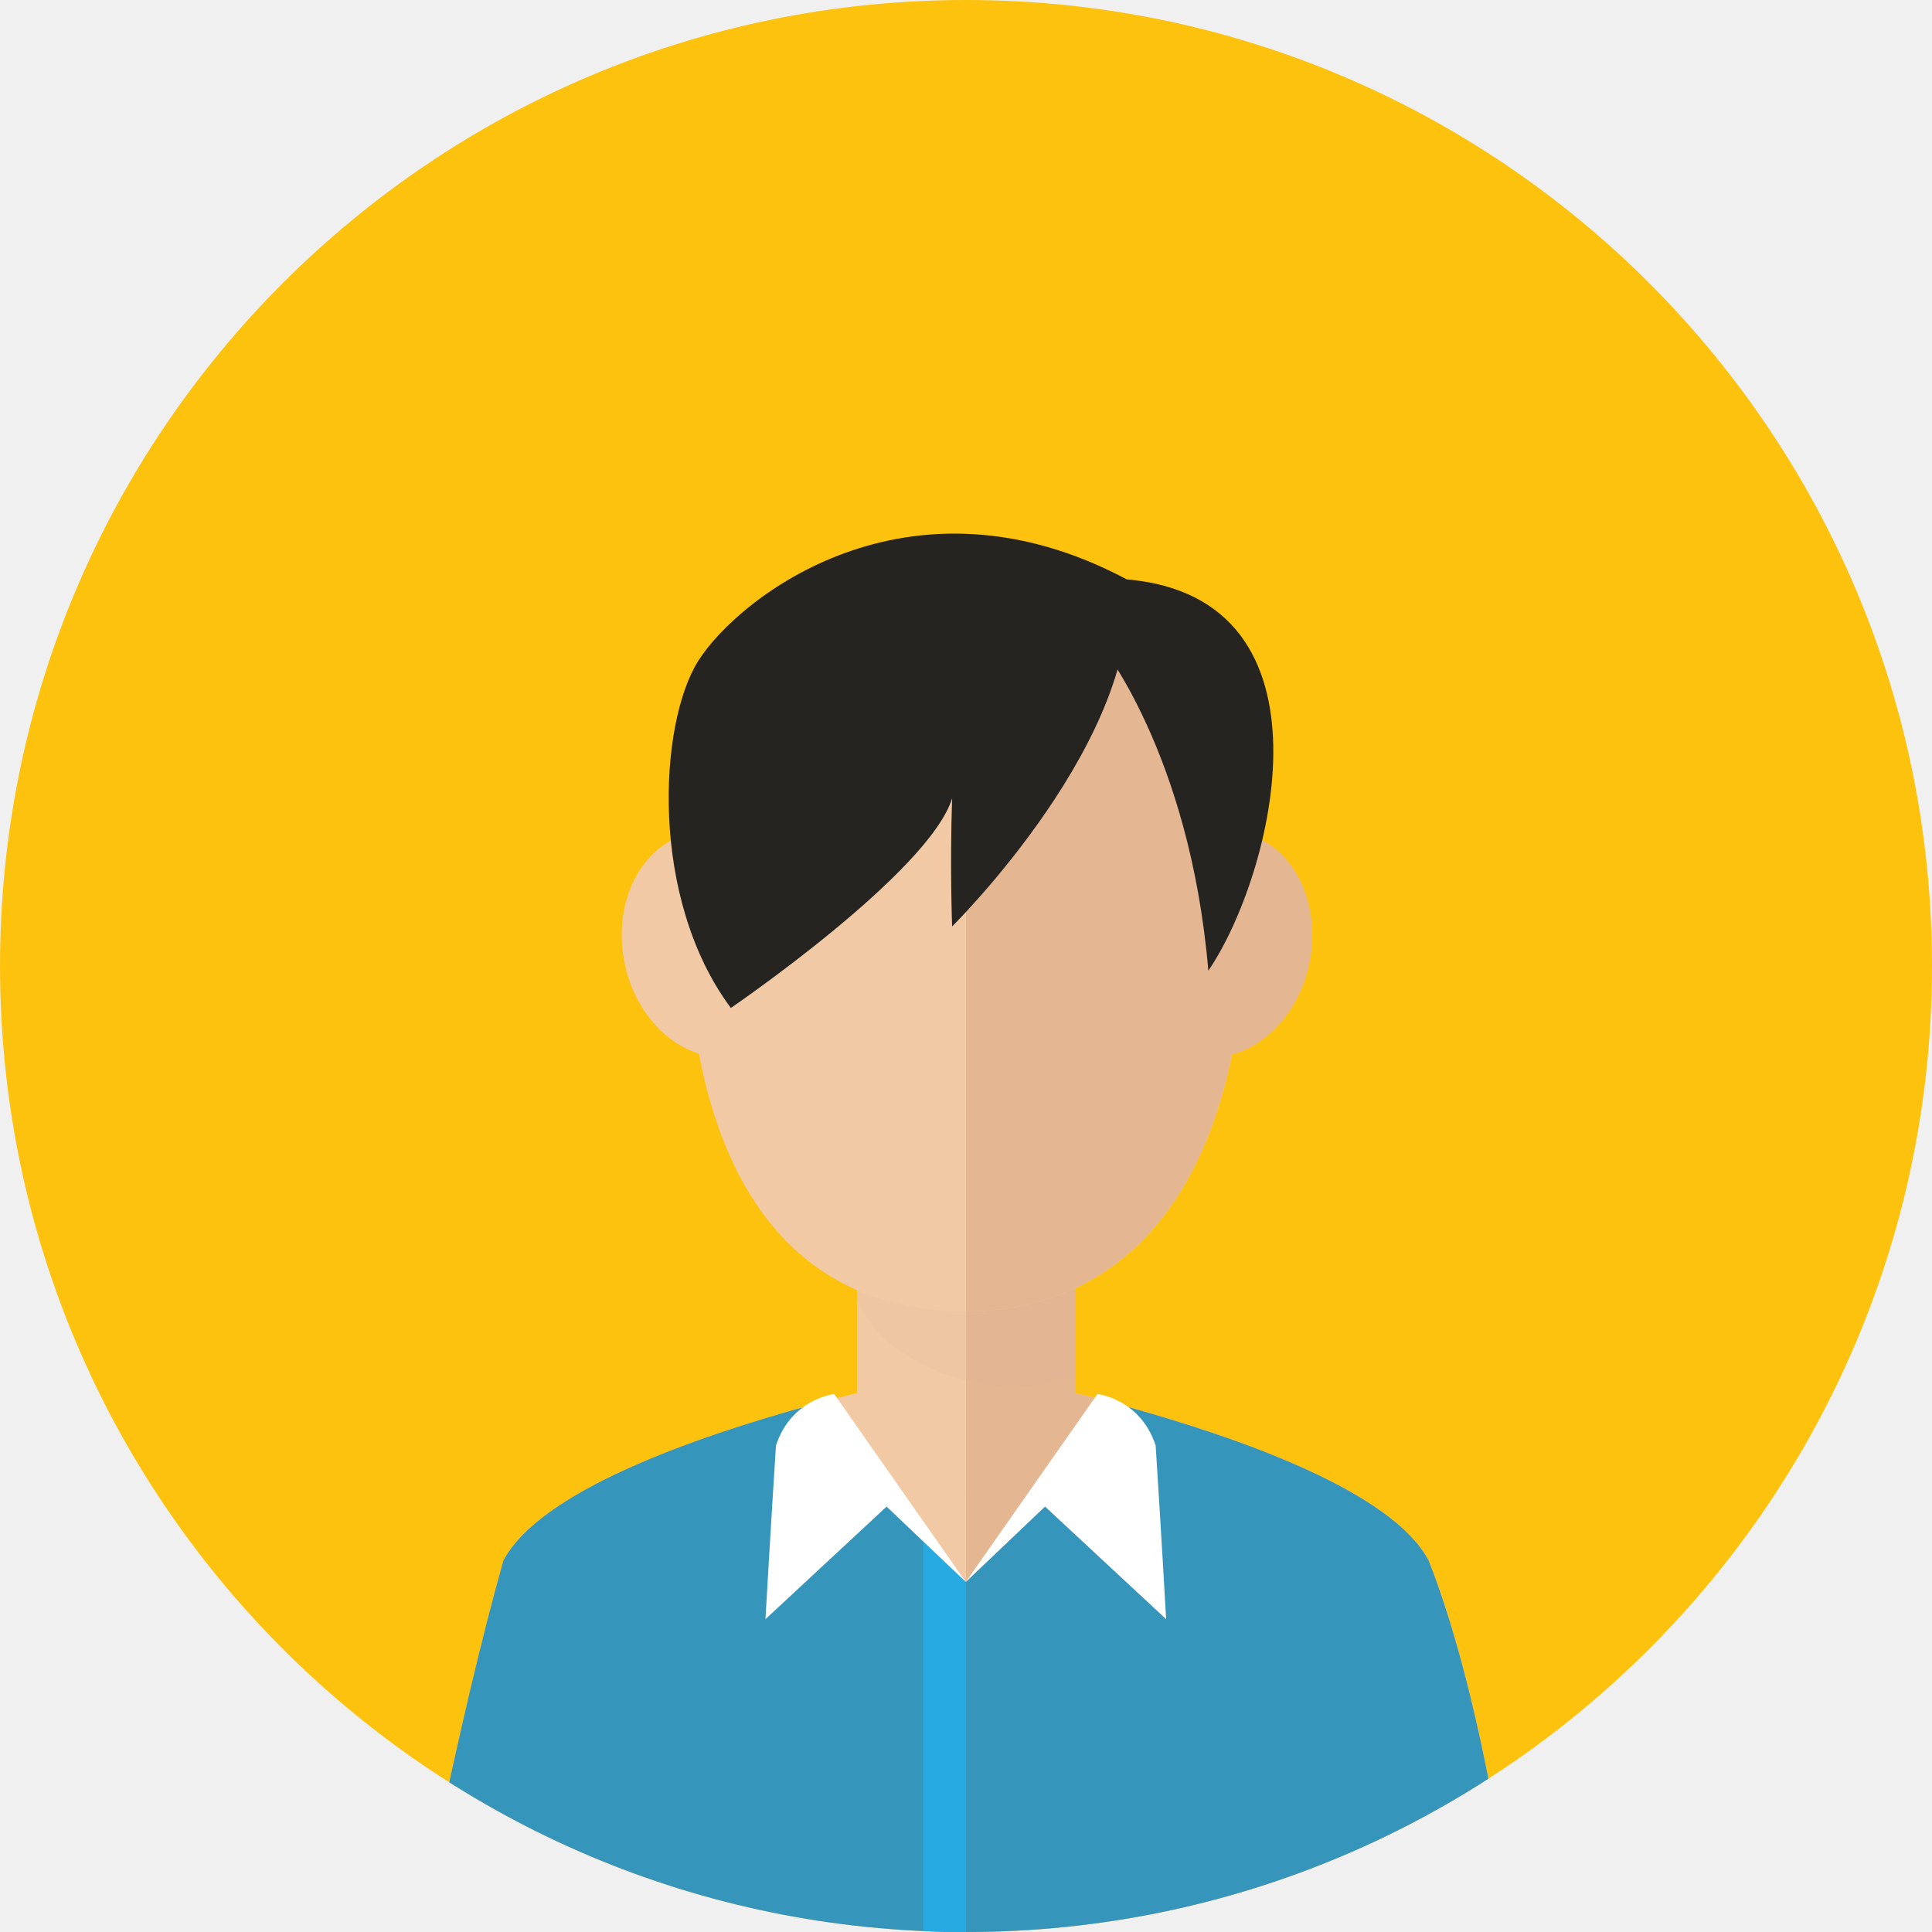
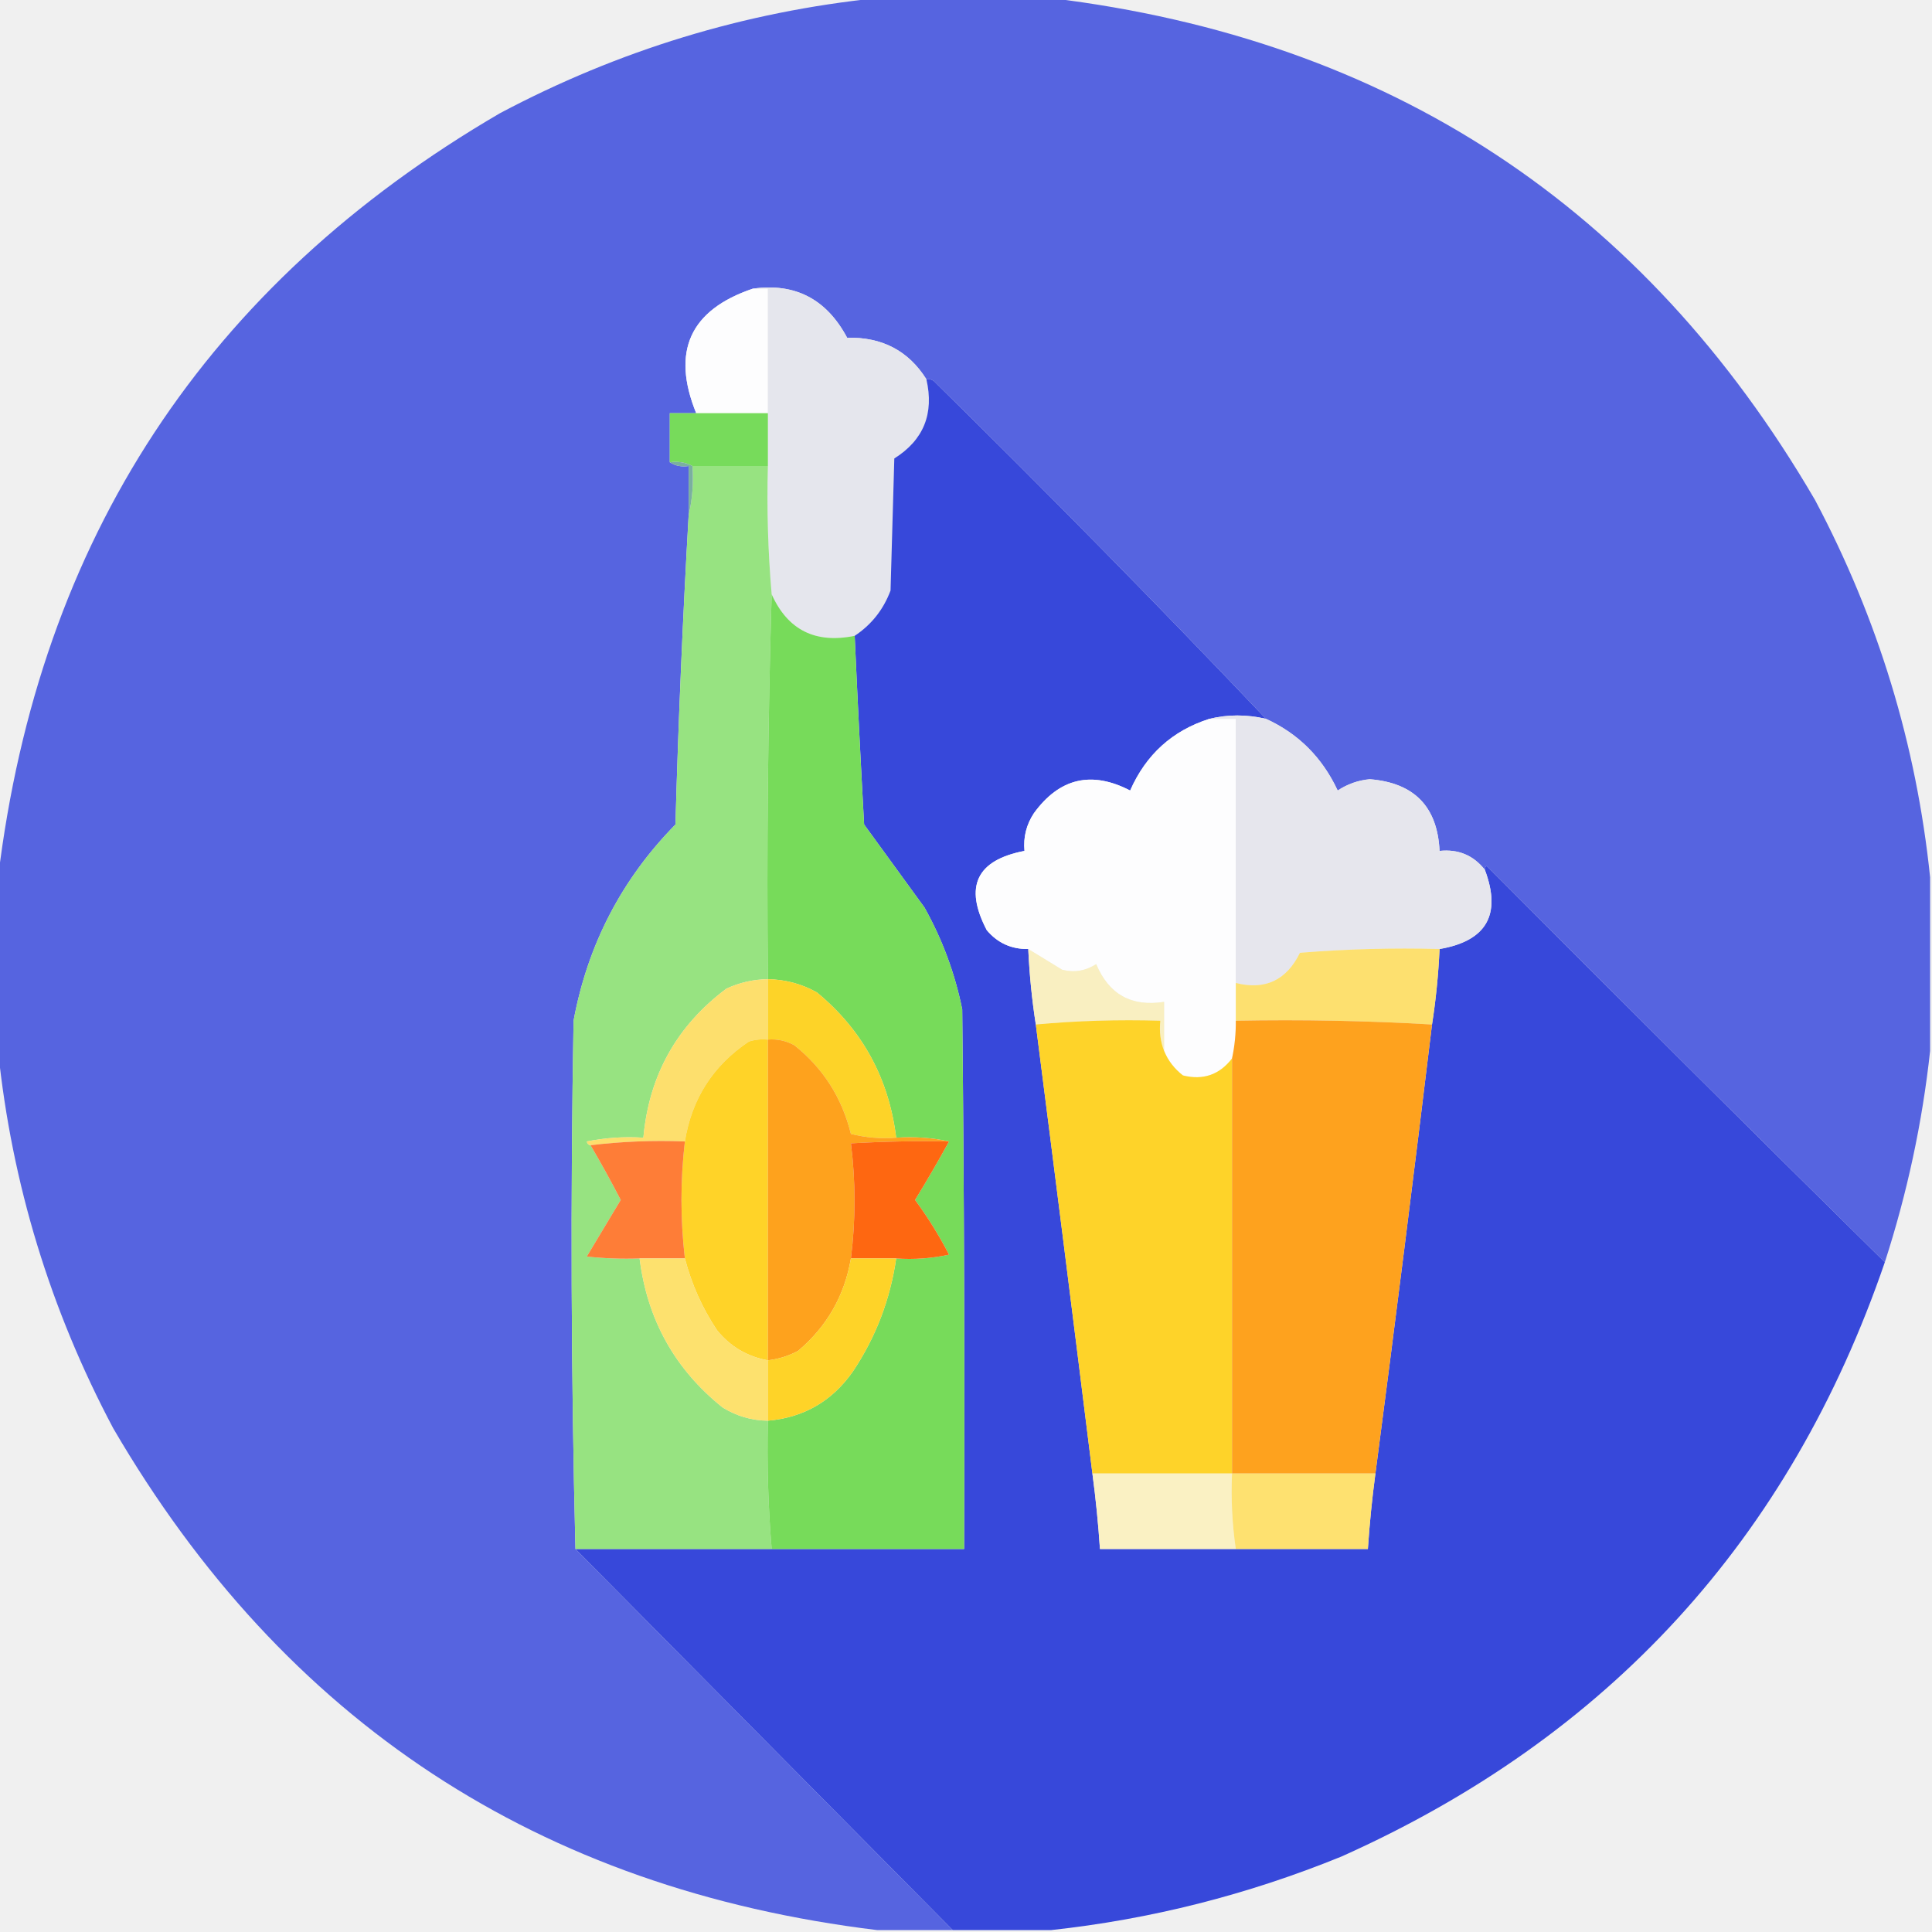
- <svg xmlns="http://www.w3.org/2000/svg" xmlns:xlink="http://www.w3.org/1999/xlink" version="1.1" id="Capa_1" x="0px" y="0px" viewBox="0 0 144.773 144.773" style="enable-background:new 0 0 144.773 144.773;" xml:space="preserve">
+ <svg xmlns="http://www.w3.org/2000/svg" version="1.1" width="512px" height="512px" style="shape-rendering:geometricPrecision; text-rendering:geometricPrecision; image-rendering:optimizeQuality; fill-rule:evenodd; clip-rule:evenodd">
  <g>
-     <circle style="fill:#FDC20E;" cx="72.387" cy="72.386" r="72.386" />
-     <g>
-       <defs>
-         <circle id="SVGID_1_" cx="72.387" cy="72.386" r="72.386" />
-       </defs>
-       <clipPath id="SVGID_2_">
-         <use xlink:href="#SVGID_1_" style="overflow:visible;" />
-       </clipPath>
-       <g style="clip-path:url(#SVGID_2_);">
-         <g>
-           <path style="fill:#F1C9A5;" d="M107.053,116.94c-4.666-8.833-34.666-14.376-34.666-14.376s-30,5.543-34.666,14.376      c-3.449,12.258-6.334,27.833-6.334,27.833h41h41C113.387,144.773,111.438,128.073,107.053,116.94z" />
-           <path style="fill:#E4B692;" d="M72.387,102.564c0,0,30,5.543,34.666,14.376c4.386,11.133,6.334,27.833,6.334,27.833h-41V102.564      z" />
-           <rect x="64.22" y="84.606" style="fill:#F1C9A5;" width="16.334" height="27.336" />
-           <rect x="72.387" y="84.606" style="fill:#E4B692;" width="8.167" height="27.336" />
-           <path style="opacity:0.1;fill:#DDAC8C;" d="M64.22,97.273c1.469,4.217,7.397,6.634,11.751,6.634      c1.575,0,3.107-0.264,4.583-0.747V84.606H64.22V97.273z" />
-           <path style="fill:#F1C9A5;" d="M93.387,67.357c0-17.074-9.402-26.783-21-26.783c-11.598,0-21,9.709-21,26.783      c0,22.966,9.402,30.917,21,30.917C83.984,98.274,93.387,89.366,93.387,67.357z" />
-           <path style="fill:#E4B692;" d="M90.19,79.197c-3.807-0.399-6.377-4.5-5.732-9.156c0.637-4.66,4.242-8.12,8.051-7.724      c3.805,0.396,6.371,4.496,5.729,9.156C97.599,76.134,93.997,79.591,90.19,79.197z" />
-           <path style="fill:#F1C9A5;" d="M46.685,71.474c-0.643-4.66,1.924-8.76,5.727-9.156c3.811-0.397,7.416,3.063,8.055,7.724      c0.642,4.656-1.93,8.758-5.734,9.156C50.925,79.591,47.323,76.134,46.685,71.474z" />
-           <path style="fill:#E4B692;" d="M93.387,67.357c0-17.074-9.402-26.783-21-26.783v57.7C83.984,98.274,93.387,89.366,93.387,67.357      z" />
-         </g>
-         <path style="fill:#3595BB;" d="M107.053,116.94c-2.726-5.158-14.082-9.191-23.065-11.656l-11.601,13.26l-11.601-13.26     c-8.983,2.465-20.34,6.498-23.065,11.656c-3.449,12.258-6.334,27.833-6.334,27.833h41h41     C113.387,144.773,111.438,128.073,107.053,116.94z" />
-         <path style="fill:#262421;" d="M54.766,75.53c0,0,14.835-10.124,16.581-15.708c-0.175,5.061,0,9.599,0,9.599     s14.487-14.311,13.09-26.005c-16.406-8.728-29.147,1.396-32.115,6.108C49.354,54.236,48.656,67.327,54.766,75.53z" />
-         <path style="fill:#262421;" d="M82.342,48.127c0,0,6.808,8.205,8.204,24.611c4.887-7.157,10.123-27.927-6.109-29.322     C83.04,46.033,82.342,48.127,82.342,48.127z" />
-         <path style="fill:#FFFFFF;" d="M87.385,121.332l-9.077-8.437l-5.936,5.648l9.865-14.084c0,0,3.217,0.356,4.361,3.86     C86.956,113.826,87.385,121.332,87.385,121.332z" />
-         <polygon style="fill:#27AAE1;" points="69.179,144.773 72.387,144.773 72.387,118.544 69.179,115.505    " />
-         <path style="fill:#FFFFFF;" d="M57.359,121.332l9.077-8.437l5.936,5.648l-9.865-14.084c0,0-3.217,0.356-4.361,3.86     C57.788,113.826,57.359,121.332,57.359,121.332z" />
-       </g>
-     </g>
+     <path style="opacity:0.998" fill="#5664e0" d="M 232.5,-0.5 C 247.833,-0.5 263.167,-0.5 278.5,-0.5C 368.144,10.388 435.644,54.721 481,132.5C 497.695,163.971 507.861,197.304 511.5,232.5C 511.5,247.833 511.5,263.167 511.5,278.5C 509.436,297.477 505.436,316.144 499.5,334.5C 464.201,299.701 429.035,264.701 394,229.5C 393.601,229.728 393.435,230.062 393.5,230.5C 390.451,226.645 386.451,224.978 381.5,225.5C 380.947,213.779 374.78,207.446 363,206.5C 359.929,206.784 357.095,207.784 354.5,209.5C 350.425,200.758 344.092,194.425 335.5,190.5C 307.04,160.534 277.706,130.7 247.5,101C 246.906,100.536 246.239,100.369 245.5,100.5C 240.755,92.956 233.755,89.29 224.5,89.5C 219.035,79.258 210.702,74.924 199.5,76.5C 182.85,82.137 177.85,93.137 184.5,109.5C 182.167,109.5 179.833,109.5 177.5,109.5C 177.5,113.833 177.5,118.167 177.5,122.5C 178.919,123.451 180.585,123.784 182.5,123.5C 182.5,127.833 182.5,132.167 182.5,136.5C 180.94,163.811 179.774,191.145 179,218.5C 164.737,233.024 155.737,250.357 152,270.5C 151.168,317.335 151.335,364.002 152.5,410.5C 185.833,444.167 219.167,477.833 252.5,511.5C 245.833,511.5 239.167,511.5 232.5,511.5C 142.856,500.612 75.356,456.279 30,378.5C 13.305,347.029 3.139,313.696 -0.5,278.5C -0.5,263.167 -0.5,247.833 -0.5,232.5C 10.387,142.857 54.721,75.357 132.5,30C 163.971,13.305 197.304,3.139 232.5,-0.5 Z" />
  </g>
  <g>
- </g>
+     <path style="opacity:1" fill="#fdfdfe" d="M 199.5,76.5 C 200.833,76.5 202.167,76.5 203.5,76.5C 203.5,87.5 203.5,98.5 203.5,109.5C 197.167,109.5 190.833,109.5 184.5,109.5C 177.85,93.137 182.85,82.137 199.5,76.5 Z" />
+   </g>
  <g>
- </g>
+     <path style="opacity:1" fill="#e5e6ed" d="M 199.5,76.5 C 210.702,74.924 219.035,79.258 224.5,89.5C 233.755,89.29 240.755,92.956 245.5,100.5C 247.599,109.62 244.765,116.62 237,121.5C 236.667,133.167 236.333,144.833 236,156.5C 234.108,161.553 230.942,165.553 226.5,168.5C 216.098,170.633 208.765,166.966 204.5,157.5C 203.523,146.248 203.189,134.914 203.5,123.5C 203.5,118.833 203.5,114.167 203.5,109.5C 203.5,98.5 203.5,87.5 203.5,76.5C 202.167,76.5 200.833,76.5 199.5,76.5 Z" />
+   </g>
  <g>
- </g>
+     <path style="opacity:1" fill="#3748da" d="M 245.5,100.5 C 246.239,100.369 246.906,100.536 247.5,101C 277.706,130.7 307.04,160.534 335.5,190.5C 330.355,189.309 325.355,189.309 320.5,190.5C 310.705,193.624 303.705,199.957 299.5,209.5C 289.264,204.191 280.764,206.191 274,215.5C 271.994,218.536 271.16,221.869 271.5,225.5C 258.782,227.937 255.449,234.937 261.5,246.5C 264.36,249.899 268.026,251.566 272.5,251.5C 272.818,258.346 273.485,265.013 274.5,271.5C 279.583,311.161 284.583,350.828 289.5,390.5C 290.386,397.126 291.052,403.792 291.5,410.5C 303.5,410.5 315.5,410.5 327.5,410.5C 339.167,410.5 350.833,410.5 362.5,410.5C 362.948,403.792 363.614,397.126 364.5,390.5C 369.697,350.866 374.697,311.2 379.5,271.5C 380.515,265.013 381.182,258.346 381.5,251.5C 393.959,249.368 397.959,242.368 393.5,230.5C 393.435,230.062 393.601,229.728 394,229.5C 429.035,264.701 464.201,299.701 499.5,334.5C 474.356,407.814 426.356,460.314 355.5,492C 330.621,502.136 304.954,508.636 278.5,511.5C 269.833,511.5 261.167,511.5 252.5,511.5C 219.167,477.833 185.833,444.167 152.5,410.5C 169.833,410.5 187.167,410.5 204.5,410.5C 221.5,410.5 238.5,410.5 255.5,410.5C 255.667,362.832 255.5,315.166 255,267.5C 253.079,257.989 249.746,248.989 245,240.5C 239.667,233.167 234.333,225.833 229,218.5C 228.076,201.834 227.242,185.167 226.5,168.5C 230.942,165.553 234.108,161.553 236,156.5C 236.333,144.833 236.667,133.167 237,121.5C 244.765,116.62 247.599,109.62 245.5,100.5 Z" />
+   </g>
  <g>
- </g>
+     <path style="opacity:1" fill="#77db5b" d="M 184.5,109.5 C 190.833,109.5 197.167,109.5 203.5,109.5C 203.5,114.167 203.5,118.833 203.5,123.5C 196.833,123.5 190.167,123.5 183.5,123.5C 181.735,122.539 179.735,122.205 177.5,122.5C 177.5,118.167 177.5,113.833 177.5,109.5C 179.833,109.5 182.167,109.5 184.5,109.5 Z" />
+   </g>
  <g>
- </g>
+     <path style="opacity:1" fill="#97e381" d="M 183.5,123.5 C 190.167,123.5 196.833,123.5 203.5,123.5C 203.189,134.914 203.523,146.248 204.5,157.5C 203.502,191.329 203.168,225.329 203.5,259.5C 199.654,259.545 195.987,260.378 192.5,262C 179.317,271.863 171.983,285.029 170.5,301.5C 165.456,301.173 160.456,301.506 155.5,302.5C 155.624,303.107 155.957,303.44 156.5,303.5C 159.288,308.242 161.955,313.075 164.5,318C 161.516,322.99 158.516,327.99 155.5,333C 160.155,333.499 164.821,333.666 169.5,333.5C 171.518,349.71 178.851,362.876 191.5,373C 195.187,375.285 199.187,376.452 203.5,376.5C 203.232,387.871 203.566,399.205 204.5,410.5C 187.167,410.5 169.833,410.5 152.5,410.5C 151.335,364.002 151.168,317.335 152,270.5C 155.737,250.357 164.737,233.024 179,218.5C 179.774,191.145 180.94,163.811 182.5,136.5C 183.485,132.366 183.818,128.032 183.5,123.5 Z" />
+   </g>
  <g>
- </g>
+     <path style="opacity:1" fill="#7aafa0" d="M 177.5,122.5 C 179.735,122.205 181.735,122.539 183.5,123.5C 183.818,128.032 183.485,132.366 182.5,136.5C 182.5,132.167 182.5,127.833 182.5,123.5C 180.585,123.784 178.919,123.451 177.5,122.5 Z" />
+   </g>
  <g>
- </g>
+     <path style="opacity:1" fill="#77db5a" d="M 204.5,157.5 C 208.765,166.966 216.098,170.633 226.5,168.5C 227.242,185.167 228.076,201.834 229,218.5C 234.333,225.833 239.667,233.167 245,240.5C 249.746,248.989 253.079,257.989 255,267.5C 255.5,315.166 255.667,362.832 255.5,410.5C 238.5,410.5 221.5,410.5 204.5,410.5C 203.566,399.205 203.232,387.871 203.5,376.5C 212.983,375.673 220.483,371.34 226,363.5C 232.089,354.405 235.922,344.405 237.5,333.5C 242.214,333.827 246.88,333.493 251.5,332.5C 248.876,327.415 245.876,322.582 242.5,318C 245.638,312.888 248.638,307.721 251.5,302.5C 247.03,301.514 242.363,301.181 237.5,301.5C 235.568,285.796 228.568,272.963 216.5,263C 212.46,260.74 208.127,259.573 203.5,259.5C 203.168,225.329 203.502,191.329 204.5,157.5 Z" />
+   </g>
  <g>
- </g>
+     <path style="opacity:1" fill="#fdfdfe" d="M 320.5,190.5 C 322.833,190.5 325.167,190.5 327.5,190.5C 327.5,213.833 327.5,237.167 327.5,260.5C 327.5,263.833 327.5,267.167 327.5,270.5C 327.54,273.881 327.207,277.214 326.5,280.5C 323.176,284.825 318.843,286.325 313.5,285C 311.21,283.223 309.543,281.056 308.5,278.5C 308.5,274.167 308.5,269.833 308.5,265.5C 299.869,266.863 293.869,263.53 290.5,255.5C 287.711,257.298 284.711,257.798 281.5,257C 278.387,255.122 275.387,253.288 272.5,251.5C 268.026,251.566 264.36,249.899 261.5,246.5C 255.449,234.937 258.782,227.937 271.5,225.5C 271.16,221.869 271.994,218.536 274,215.5C 280.764,206.191 289.264,204.191 299.5,209.5C 303.705,199.957 310.705,193.624 320.5,190.5 Z" />
+   </g>
  <g>
- </g>
+     <path style="opacity:1" fill="#e6e6ed" d="M 320.5,190.5 C 325.355,189.309 330.355,189.309 335.5,190.5C 344.092,194.425 350.425,200.758 354.5,209.5C 357.095,207.784 359.929,206.784 363,206.5C 374.78,207.446 380.947,213.779 381.5,225.5C 386.451,224.978 390.451,226.645 393.5,230.5C 397.959,242.368 393.959,249.368 381.5,251.5C 369.149,251.168 356.815,251.501 344.5,252.5C 340.932,259.785 335.265,262.452 327.5,260.5C 327.5,237.167 327.5,213.833 327.5,190.5C 325.167,190.5 322.833,190.5 320.5,190.5 Z" />
+   </g>
  <g>
- </g>
+     <path style="opacity:1" fill="#f9efc1" d="M 272.5,251.5 C 275.387,253.288 278.387,255.122 281.5,257C 284.711,257.798 287.711,257.298 290.5,255.5C 293.869,263.53 299.869,266.863 308.5,265.5C 308.5,269.833 308.5,274.167 308.5,278.5C 307.527,276.052 307.194,273.385 307.5,270.5C 296.321,270.172 285.321,270.505 274.5,271.5C 273.485,265.013 272.818,258.346 272.5,251.5 Z" />
+   </g>
  <g>
- </g>
+     <path style="opacity:1" fill="#fde06f" d="M 381.5,251.5 C 381.182,258.346 380.515,265.013 379.5,271.5C 362.341,270.503 345.008,270.17 327.5,270.5C 327.5,267.167 327.5,263.833 327.5,260.5C 335.265,262.452 340.932,259.785 344.5,252.5C 356.815,251.501 369.149,251.168 381.5,251.5 Z" />
+   </g>
  <g>
- </g>
+     <path style="opacity:1" fill="#fddf6d" d="M 203.5,259.5 C 203.5,264.833 203.5,270.167 203.5,275.5C 201.801,275.34 200.134,275.506 198.5,276C 188.995,282.345 183.328,291.178 181.5,302.5C 172.983,302.174 164.65,302.507 156.5,303.5C 155.957,303.44 155.624,303.107 155.5,302.5C 160.456,301.506 165.456,301.173 170.5,301.5C 171.983,285.029 179.317,271.863 192.5,262C 195.987,260.378 199.654,259.545 203.5,259.5 Z" />
+   </g>
  <g>
- </g>
+     <path style="opacity:1" fill="#fdd328" d="M 203.5,259.5 C 208.127,259.573 212.46,260.74 216.5,263C 228.568,272.963 235.568,285.796 237.5,301.5C 233.445,301.824 229.445,301.491 225.5,300.5C 223.121,290.89 218.121,283.057 210.5,277C 208.323,275.798 205.989,275.298 203.5,275.5C 203.5,270.167 203.5,264.833 203.5,259.5 Z" />
+   </g>
  <g>
- </g>
+     <path style="opacity:1" fill="#fed329" d="M 308.5,278.5 C 309.543,281.056 311.21,283.223 313.5,285C 318.843,286.325 323.176,284.825 326.5,280.5C 326.5,317.167 326.5,353.833 326.5,390.5C 314.167,390.5 301.833,390.5 289.5,390.5C 284.583,350.828 279.583,311.161 274.5,271.5C 285.321,270.505 296.321,270.172 307.5,270.5C 307.194,273.385 307.527,276.052 308.5,278.5 Z" />
+   </g>
  <g>
- </g>
+     <path style="opacity:1" fill="#fea21e" d="M 327.5,270.5 C 345.008,270.17 362.341,270.503 379.5,271.5C 374.697,311.2 369.697,350.866 364.5,390.5C 351.833,390.5 339.167,390.5 326.5,390.5C 326.5,353.833 326.5,317.167 326.5,280.5C 327.207,277.214 327.54,273.881 327.5,270.5 Z" />
+   </g>
+   <g>
+     <path style="opacity:1" fill="#ffd328" d="M 203.5,275.5 C 203.5,303.833 203.5,332.167 203.5,360.5C 198.027,359.512 193.527,356.846 190,352.5C 186.1,346.631 183.267,340.298 181.5,333.5C 180.292,323.15 180.292,312.817 181.5,302.5C 183.328,291.178 188.995,282.345 198.5,276C 200.134,275.506 201.801,275.34 203.5,275.5 Z" />
+   </g>
+   <g>
+     <path style="opacity:1" fill="#fea21d" d="M 203.5,275.5 C 205.989,275.298 208.323,275.798 210.5,277C 218.121,283.057 223.121,290.89 225.5,300.5C 229.445,301.491 233.445,301.824 237.5,301.5C 242.363,301.181 247.03,301.514 251.5,302.5C 242.827,302.334 234.16,302.5 225.5,303C 226.775,313.124 226.775,323.291 225.5,333.5C 223.814,343.373 219.147,351.539 211.5,358C 208.978,359.341 206.311,360.174 203.5,360.5C 203.5,332.167 203.5,303.833 203.5,275.5 Z" />
+   </g>
+   <g>
+     <path style="opacity:1" fill="#fe7d37" d="M 181.5,302.5 C 180.292,312.817 180.292,323.15 181.5,333.5C 177.5,333.5 173.5,333.5 169.5,333.5C 164.821,333.666 160.155,333.499 155.5,333C 158.516,327.99 161.516,322.99 164.5,318C 161.955,313.075 159.288,308.242 156.5,303.5C 164.65,302.507 172.983,302.174 181.5,302.5 Z" />
+   </g>
+   <g>
+     <path style="opacity:1" fill="#fe6711" d="M 251.5,302.5 C 248.638,307.721 245.638,312.888 242.5,318C 245.876,322.582 248.876,327.415 251.5,332.5C 246.88,333.493 242.214,333.827 237.5,333.5C 233.5,333.5 229.5,333.5 225.5,333.5C 226.775,323.291 226.775,313.124 225.5,303C 234.16,302.5 242.827,302.334 251.5,302.5 Z" />
+   </g>
+   <g>
+     <path style="opacity:1" fill="#fde16e" d="M 169.5,333.5 C 173.5,333.5 177.5,333.5 181.5,333.5C 183.267,340.298 186.1,346.631 190,352.5C 193.527,356.846 198.027,359.512 203.5,360.5C 203.5,365.833 203.5,371.167 203.5,376.5C 199.187,376.452 195.187,375.285 191.5,373C 178.851,362.876 171.518,349.71 169.5,333.5 Z" />
+   </g>
+   <g>
+     <path style="opacity:1" fill="#fed328" d="M 225.5,333.5 C 229.5,333.5 233.5,333.5 237.5,333.5C 235.922,344.405 232.089,354.405 226,363.5C 220.483,371.34 212.983,375.673 203.5,376.5C 203.5,371.167 203.5,365.833 203.5,360.5C 206.311,360.174 208.978,359.341 211.5,358C 219.147,351.539 223.814,343.373 225.5,333.5 Z" />
+   </g>
+   <g>
+     <path style="opacity:1" fill="#faf1c3" d="M 289.5,390.5 C 301.833,390.5 314.167,390.5 326.5,390.5C 326.207,397.255 326.54,403.922 327.5,410.5C 315.5,410.5 303.5,410.5 291.5,410.5C 291.052,403.792 290.386,397.126 289.5,390.5 Z" />
+   </g>
+   <g>
+     <path style="opacity:1" fill="#fee170" d="M 326.5,390.5 C 339.167,390.5 351.833,390.5 364.5,390.5C 363.614,397.126 362.948,403.792 362.5,410.5C 350.833,410.5 339.167,410.5 327.5,410.5C 326.54,403.922 326.207,397.255 326.5,390.5 Z" />
+   </g>
</svg>
